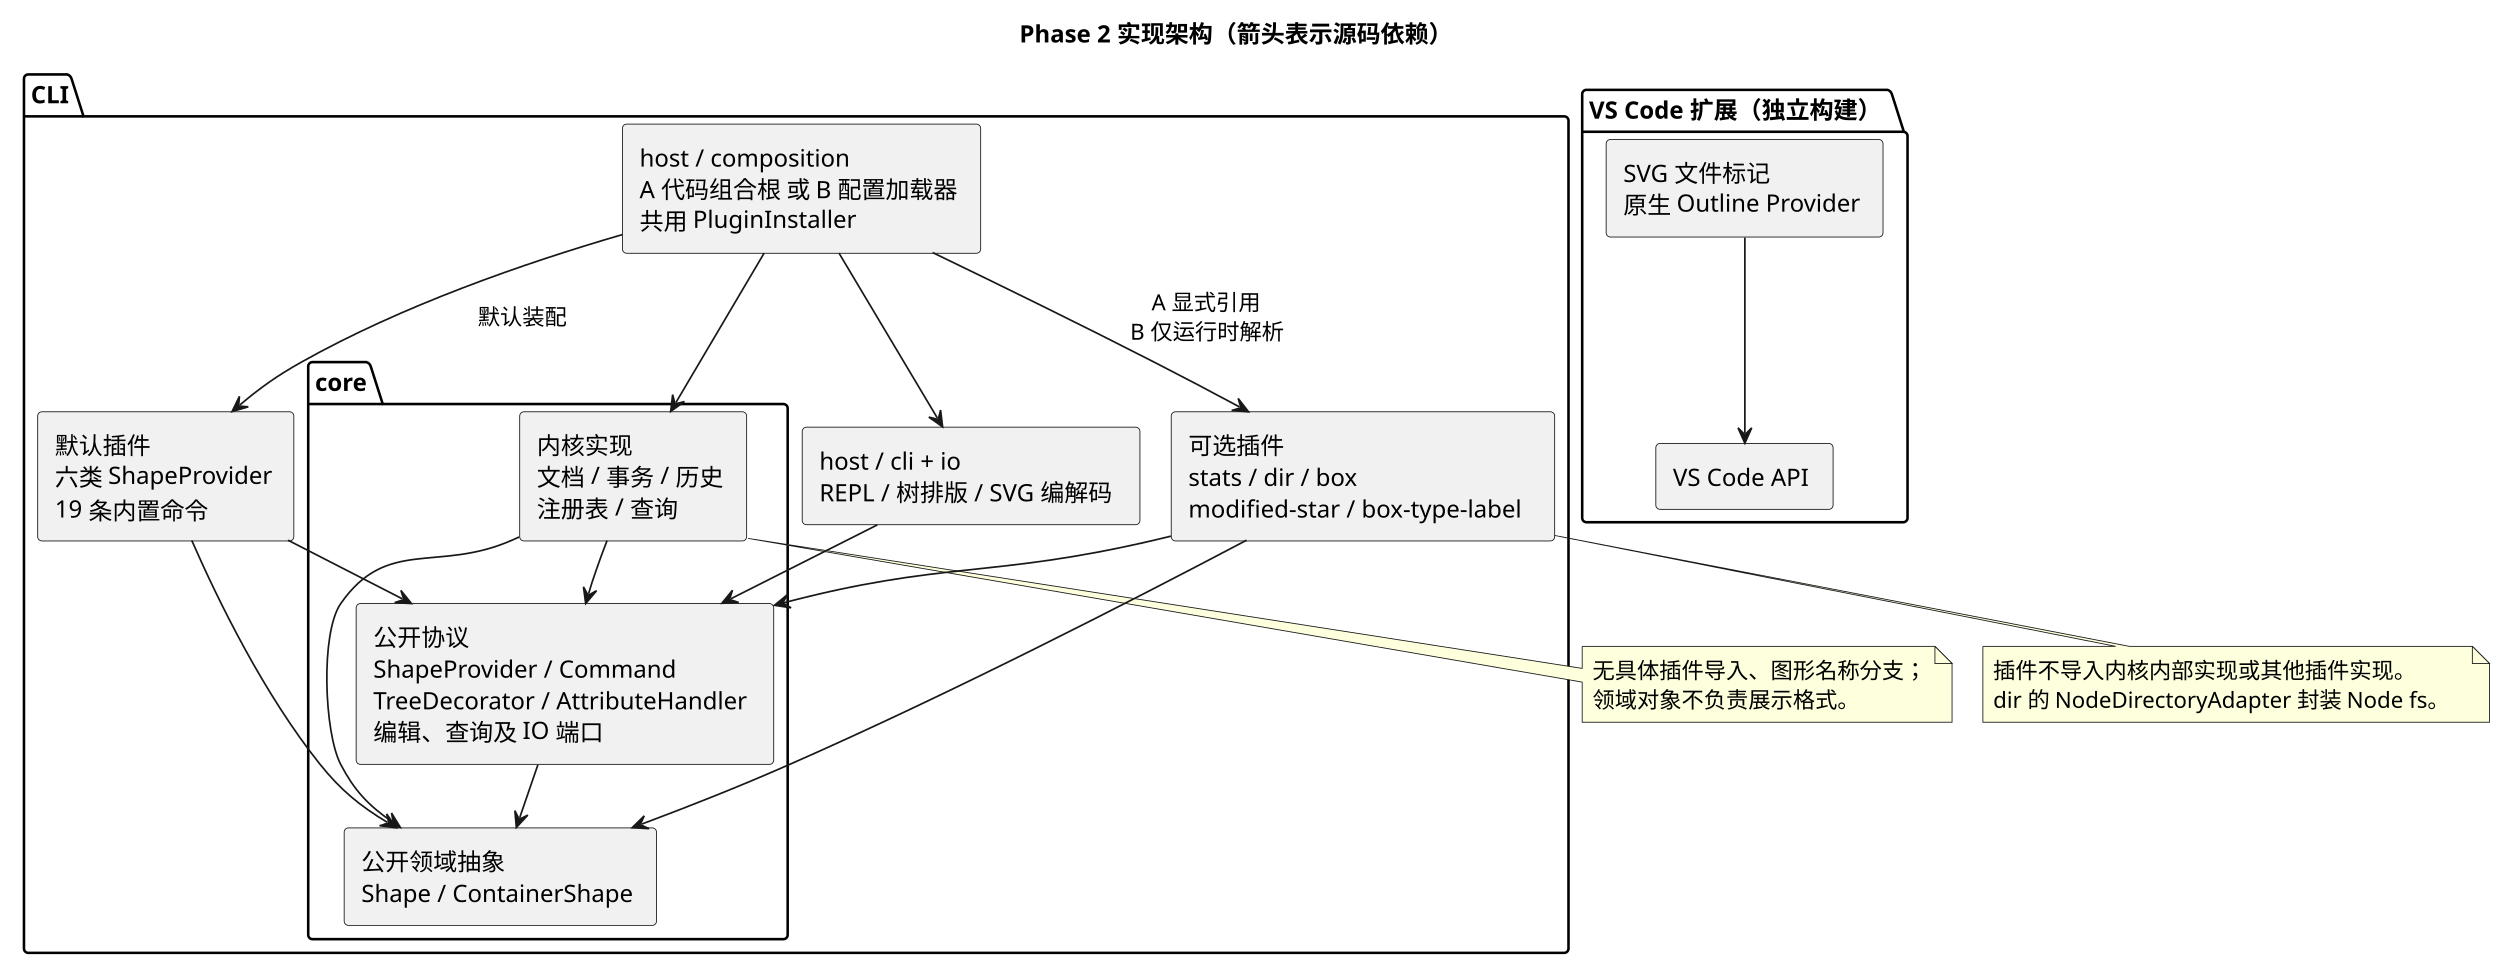
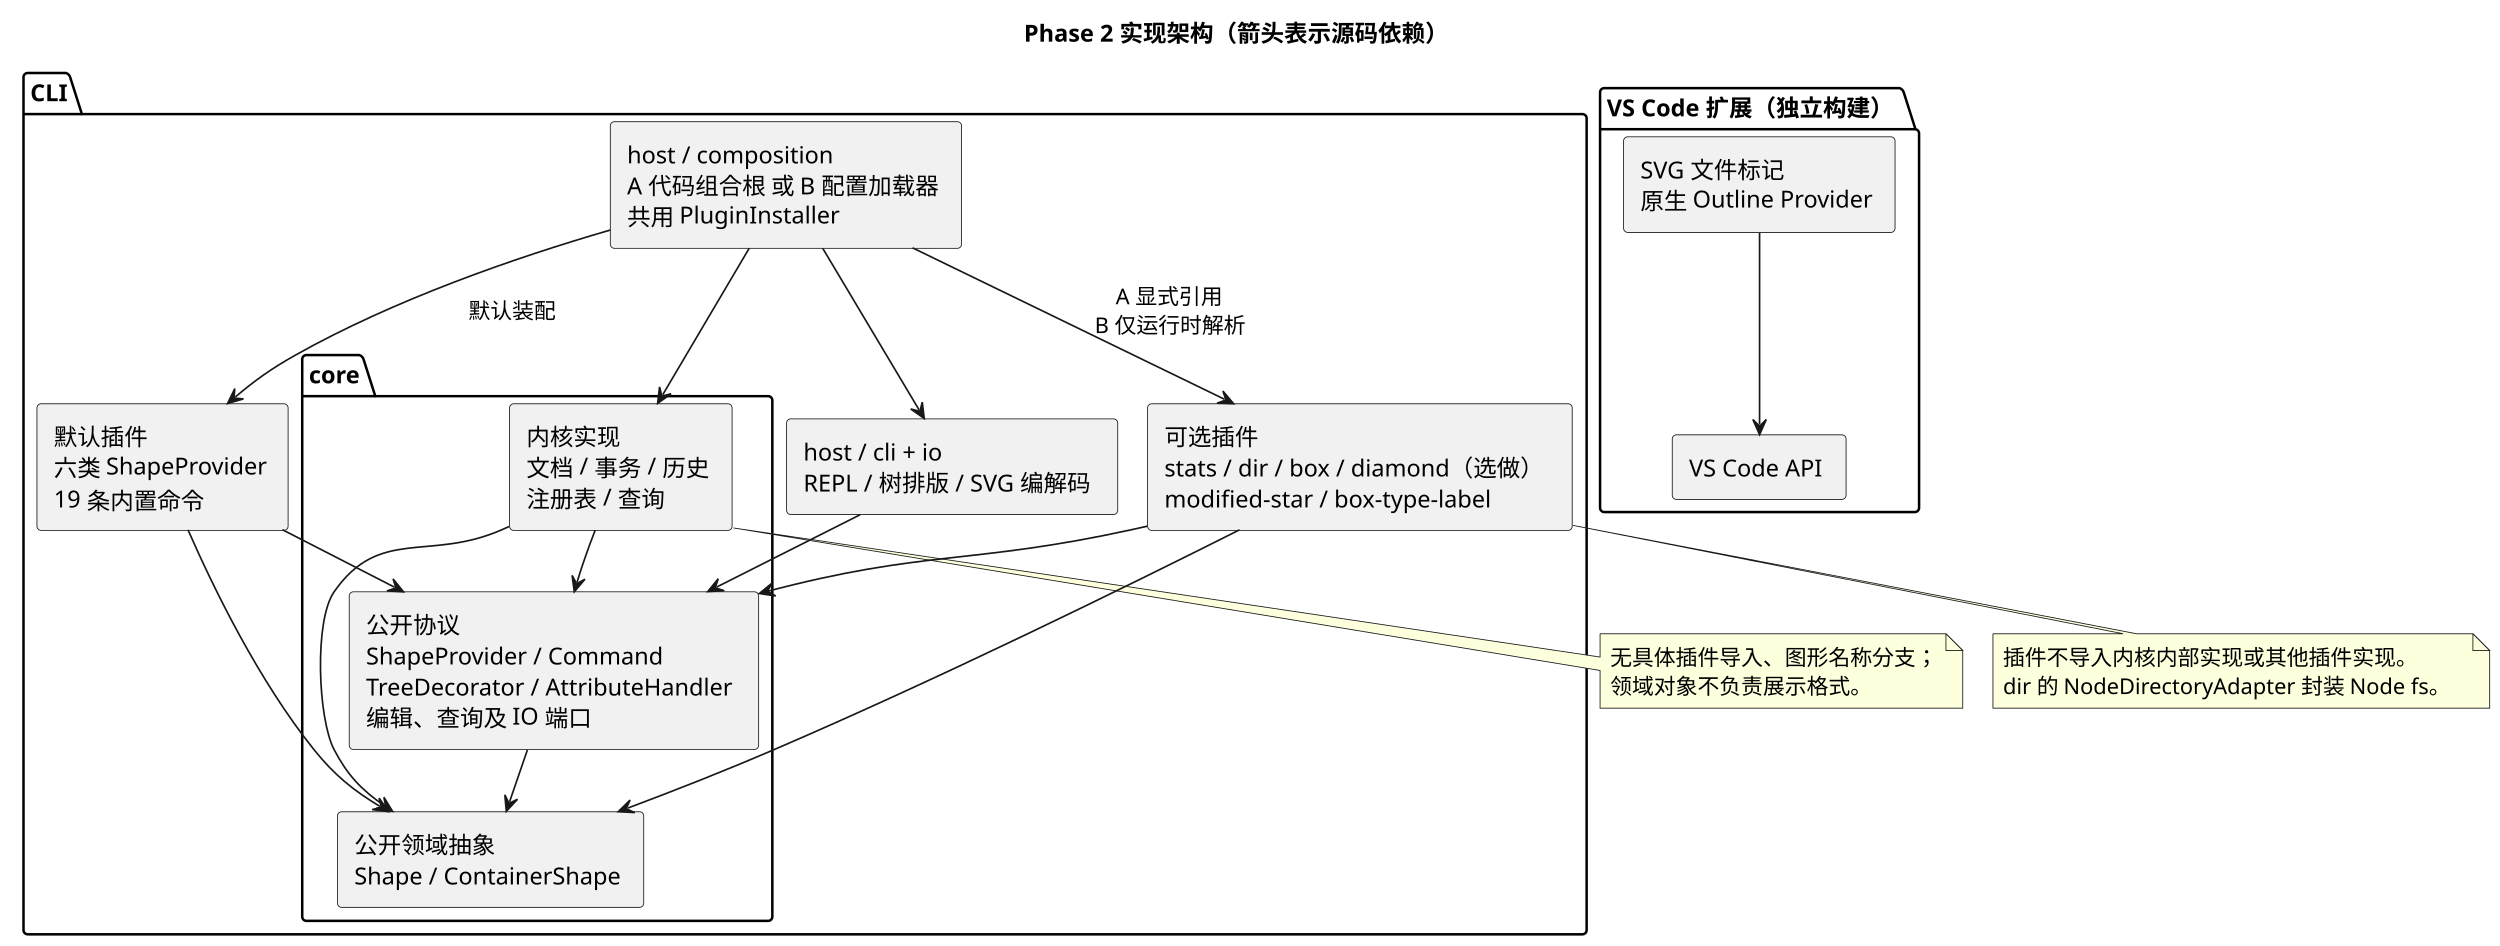
- <svg xmlns="http://www.w3.org/2000/svg" contentStyleType="text/css" data-diagram-type="DESCRIPTION" height="563px" preserveAspectRatio="none" style="width:1460px;height:563px;background:#FFFFFF;" version="1.1" viewBox="0 0 1460 563" width="1460px" zoomAndPan="magnify">
+ <svg xmlns="http://www.w3.org/2000/svg" contentStyleType="text/css" data-diagram-type="DESCRIPTION" height="563px" preserveAspectRatio="none" style="width:1489px;height:563px;background:#FFFFFF;" version="1.1" viewBox="0 0 1489 563" width="1489px" zoomAndPan="magnify">
  <defs />
  <g>
    <g class="title" data-source-line="5">
-       <text fill="#000000" font-family="Microsoft YaHei" font-size="14" font-weight="bold" lengthAdjust="spacing" textLength="254.358" x="595.321" y="24.814">Phase 2 实现架构（箭头表示源码依赖）</text>
+       <text fill="#000000" font-family="Microsoft YaHei" font-size="14" font-weight="bold" lengthAdjust="spacing" textLength="254.358" x="609.821" y="24.814">Phase 2 实现架构（箭头表示源码依赖）</text>
    </g>
    <g class="cluster" data-entity="CLI" data-source-line="6" data-uid="ent0002" id="cluster_CLI">
-       <path d="M16.5,43.477 L39.279,43.477 A3.75,3.75 0 0 1 41.779,45.977 L48.779,67.955 L913.5,67.955 A2.5,2.5 0 0 1 916,70.455 L916,553.977 A2.5,2.5 0 0 1 913.5,556.477 L16.5,556.477 A2.5,2.5 0 0 1 14,553.977 L14,45.977 A2.5,2.5 0 0 1 16.5,43.477" fill="none" style="stroke:#000000;stroke-width:1.5;" />
+       <path d="M16.5,43.477 L39.279,43.477 A3.75,3.75 0 0 1 41.779,45.977 L48.779,67.955 L942.5,67.955 A2.5,2.5 0 0 1 945,70.455 L945,553.977 A2.5,2.5 0 0 1 942.5,556.477 L16.5,556.477 A2.5,2.5 0 0 1 14,553.977 L14,45.977 A2.5,2.5 0 0 1 16.5,43.477" fill="none" style="stroke:#000000;stroke-width:1.5;" />
      <line style="stroke:#000000;stroke-width:1.5;" x1="14" x2="48.779" y1="67.955" y2="67.955" />
      <text fill="#000000" font-family="Microsoft YaHei" font-size="14" font-weight="bold" lengthAdjust="spacing" textLength="21.779" x="18" y="60.291">CLI</text>
    </g>
    <g class="cluster" data-entity="core" data-source-line="9" data-uid="ent0005" id="cluster_core">
      <path d="M182.5,211.477 L214.016,211.477 A3.75,3.75 0 0 1 216.516,213.977 L223.516,235.955 L457.5,235.955 A2.5,2.5 0 0 1 460,238.455 L460,545.977 A2.5,2.5 0 0 1 457.5,548.477 L182.5,548.477 A2.5,2.5 0 0 1 180,545.977 L180,213.977 A2.5,2.5 0 0 1 182.5,211.477" fill="none" style="stroke:#000000;stroke-width:1.5;" />
      <line style="stroke:#000000;stroke-width:1.5;" x1="180" x2="223.516" y1="235.955" y2="235.955" />
      <text fill="#000000" font-family="Microsoft YaHei" font-size="14" font-weight="bold" lengthAdjust="spacing" textLength="30.516" x="184" y="228.291">core</text>
    </g>
    <g class="cluster" data-entity="VS Code ........" data-source-line="17" data-uid="ent0011" id="cluster_VS Code ........">
-       <path d="M926.5,52.477 L1102.35,52.477 A3.75,3.75 0 0 1 1104.85,54.977 L1111.85,76.955 L1111.5,76.955 A2.5,2.5 0 0 1 1114,79.455 L1114,302.478 A2.5,2.5 0 0 1 1111.5,304.978 L926.5,304.978 A2.5,2.5 0 0 1 924,302.478 L924,54.977 A2.5,2.5 0 0 1 926.5,52.477" fill="none" style="stroke:#000000;stroke-width:1.5;" />
-       <line style="stroke:#000000;stroke-width:1.5;" x1="924" x2="1111.85" y1="76.955" y2="76.955" />
-       <text fill="#000000" font-family="Microsoft YaHei" font-size="14" font-weight="bold" lengthAdjust="spacing" textLength="174.85" x="928" y="69.291">VS Code 扩展（独立构建）</text>
+       <path d="M955.5,52.477 L1131.35,52.477 A3.75,3.75 0 0 1 1133.85,54.977 L1140.85,76.955 L1140.5,76.955 A2.5,2.5 0 0 1 1143,79.455 L1143,302.478 A2.5,2.5 0 0 1 1140.5,304.978 L955.5,304.978 A2.5,2.5 0 0 1 953,302.478 L953,54.977 A2.5,2.5 0 0 1 955.5,52.477" fill="none" style="stroke:#000000;stroke-width:1.5;" />
+       <line style="stroke:#000000;stroke-width:1.5;" x1="953" x2="1140.85" y1="76.955" y2="76.955" />
+       <text fill="#000000" font-family="Microsoft YaHei" font-size="14" font-weight="bold" lengthAdjust="spacing" textLength="174.85" x="957" y="69.291">VS Code 扩展（独立构建）</text>
    </g>
    <g class="entity" data-entity="GMN27" data-source-line="35" data-uid="ent0028" id="entity_GMN27">
-       <path d="M1158,377.478 L1158,421.793 A0,0 0 0 0 1158,421.793 L1453.853,421.793 A0,0 0 0 0 1453.853,421.793 L1453.853,387.478 L1443.853,377.478 L1243.557,377.478 L908.012,312.736 L1235.557,377.478 L1158,377.478 A0,0 0 0 0 1158,377.478" fill="#FEFFDD" style="stroke:#181818;stroke-width:0.5;" />
-       <path d="M1443.853,377.478 L1443.853,387.478 L1453.853,387.478 L1443.853,377.478" fill="#FEFFDD" style="stroke:#181818;stroke-width:0.5;" />
-       <text fill="#000000" font-family="Microsoft YaHei" font-size="13" lengthAdjust="spacing" textLength="247" x="1164" y="396.233">插件不导入内核内部实现或其他插件实现。</text>
-       <text fill="#000000" font-family="Microsoft YaHei" font-size="13" lengthAdjust="spacing" textLength="274.853" x="1164" y="413.391">dir 的 NodeDirectoryAdapter 封装 Node fs。</text>
+       <path d="M1187,377.478 L1187,421.793 A0,0 0 0 0 1187,421.793 L1482.853,421.793 A0,0 0 0 0 1482.853,421.793 L1482.853,387.478 L1472.853,377.478 L1272.557,377.478 L936.747,312.902 L1264.557,377.478 L1187,377.478 A0,0 0 0 0 1187,377.478" fill="#FEFFDD" style="stroke:#181818;stroke-width:0.5;" />
+       <path d="M1472.853,377.478 L1472.853,387.478 L1482.853,387.478 L1472.853,377.478" fill="#FEFFDD" style="stroke:#181818;stroke-width:0.5;" />
+       <text fill="#000000" font-family="Microsoft YaHei" font-size="13" lengthAdjust="spacing" textLength="247" x="1193" y="396.233">插件不导入内核内部实现或其他插件实现。</text>
+       <text fill="#000000" font-family="Microsoft YaHei" font-size="13" lengthAdjust="spacing" textLength="274.853" x="1193" y="413.391">dir 的 NodeDirectoryAdapter 封装 Node fs。</text>
    </g>
    <g class="entity" data-entity="GMN30" data-source-line="39" data-uid="ent0031" id="entity_GMN30">
-       <path d="M924,377.478 L924,390.352 L436.859,314.431 L924,398.352 L924,421.793 A0,0 0 0 0 924,421.793 L1140,421.793 A0,0 0 0 0 1140,421.793 L1140,387.478 L1130,377.478 L924,377.478 A0,0 0 0 0 924,377.478" fill="#FEFFDD" style="stroke:#181818;stroke-width:0.5;" />
-       <path d="M1130,377.478 L1130,387.478 L1140,387.478 L1130,377.478" fill="#FEFFDD" style="stroke:#181818;stroke-width:0.5;" />
-       <text fill="#000000" font-family="Microsoft YaHei" font-size="13" lengthAdjust="spacing" textLength="195" x="930" y="396.233">无具体插件导入、图形名称分支；</text>
-       <text fill="#000000" font-family="Microsoft YaHei" font-size="13" lengthAdjust="spacing" textLength="156" x="930" y="413.391">领域对象不负责展示格式。</text>
+       <path d="M953,377.478 L953,391.344 L436.856,314.441 L953,399.344 L953,421.793 A0,0 0 0 0 953,421.793 L1169,421.793 A0,0 0 0 0 1169,421.793 L1169,387.478 L1159,377.478 L953,377.478 A0,0 0 0 0 953,377.478" fill="#FEFFDD" style="stroke:#181818;stroke-width:0.5;" />
+       <path d="M1159,377.478 L1159,387.478 L1169,387.478 L1159,377.478" fill="#FEFFDD" style="stroke:#181818;stroke-width:0.5;" />
+       <text fill="#000000" font-family="Microsoft YaHei" font-size="13" lengthAdjust="spacing" textLength="195" x="959" y="396.233">无具体插件导入、图形名称分支；</text>
+       <text fill="#000000" font-family="Microsoft YaHei" font-size="13" lengthAdjust="spacing" textLength="156" x="959" y="413.391">领域对象不负责展示格式。</text>
    </g>
    <g class="entity" data-entity="Host" data-source-line="7" data-uid="ent0003" id="entity_Host">
      <rect fill="#F1F1F1" height="75.433" rx="2.5" ry="2.5" style="stroke:#181818;stroke-width:0.5;" width="209.205" x="363.5" y="72.478" />
      <text fill="#000000" font-family="Microsoft YaHei" font-size="14" lengthAdjust="spacing" textLength="127.039" x="373.5" y="97.291">host / composition</text>
      <text fill="#000000" font-family="Microsoft YaHei" font-size="14" lengthAdjust="spacing" textLength="189.205" x="373.5" y="115.769">A 代码组合根 或 B 配置加载器</text>
      <text fill="#000000" font-family="Microsoft YaHei" font-size="14" lengthAdjust="spacing" textLength="127.285" x="373.5" y="134.246">共用 PluginInstaller</text>
    </g>
    <g class="entity" data-entity="IO" data-source-line="8" data-uid="ent0004" id="entity_IO">
      <rect fill="#F1F1F1" height="56.955" rx="2.5" ry="2.5" style="stroke:#181818;stroke-width:0.5;" width="197.222" x="468.5" y="249.477" />
      <text fill="#000000" font-family="Microsoft YaHei" font-size="14" lengthAdjust="spacing" textLength="89.25" x="478.5" y="274.291">host / cli + io</text>
      <text fill="#000000" font-family="Microsoft YaHei" font-size="14" lengthAdjust="spacing" textLength="177.222" x="478.5" y="292.769">REPL / 树排版 / SVG 编解码</text>
    </g>
    <g class="entity" data-entity="Builtin" data-source-line="14" data-uid="ent0009" id="entity_Builtin">
      <rect fill="#F1F1F1" height="75.433" rx="2.5" ry="2.5" style="stroke:#181818;stroke-width:0.5;" width="149.596" x="22" y="240.477" />
      <text fill="#000000" font-family="Microsoft YaHei" font-size="14" lengthAdjust="spacing" textLength="56" x="32" y="265.291">默认插件</text>
      <text fill="#000000" font-family="Microsoft YaHei" font-size="14" lengthAdjust="spacing" textLength="129.596" x="32" y="283.769">六类 ShapeProvider</text>
      <text fill="#000000" font-family="Microsoft YaHei" font-size="14" lengthAdjust="spacing" textLength="90.562" x="32" y="302.246">19 条内置命令</text>
    </g>
    <g class="entity" data-entity="Optional" data-source-line="15" data-uid="ent0010" id="entity_Optional">
-       <rect fill="#F1F1F1" height="75.433" rx="2.5" ry="2.5" style="stroke:#181818;stroke-width:0.5;" width="223.916" x="684" y="240.477" />
-       <text fill="#000000" font-family="Microsoft YaHei" font-size="14" lengthAdjust="spacing" textLength="56" x="694" y="265.291">可选插件</text>
-       <text fill="#000000" font-family="Microsoft YaHei" font-size="14" lengthAdjust="spacing" textLength="102.628" x="694" y="283.769">stats / dir / box</text>
-       <text fill="#000000" font-family="Microsoft YaHei" font-size="14" lengthAdjust="spacing" textLength="203.916" x="694" y="302.246">modified-star / box-type-label</text>
+       <rect fill="#F1F1F1" height="75.433" rx="2.5" ry="2.5" style="stroke:#181818;stroke-width:0.5;" width="252.914" x="683.5" y="240.477" />
+       <text fill="#000000" font-family="Microsoft YaHei" font-size="14" lengthAdjust="spacing" textLength="56" x="693.5" y="265.291">可选插件</text>
+       <text fill="#000000" font-family="Microsoft YaHei" font-size="14" lengthAdjust="spacing" textLength="232.914" x="693.5" y="283.769">stats / dir / box / diamond（选做）</text>
+       <text fill="#000000" font-family="Microsoft YaHei" font-size="14" lengthAdjust="spacing" textLength="203.916" x="693.5" y="302.246">modified-star / box-type-label</text>
    </g>
    <g class="entity" data-entity="API" data-source-line="10" data-uid="ent0006" id="entity_API">
      <rect fill="#F1F1F1" height="93.91" rx="2.5" ry="2.5" style="stroke:#181818;stroke-width:0.5;" width="243.843" x="208" y="352.478" />
      <text fill="#000000" font-family="Microsoft YaHei" font-size="14" lengthAdjust="spacing" textLength="56" x="218" y="377.291">公开协议</text>
      <text fill="#000000" font-family="Microsoft YaHei" font-size="14" lengthAdjust="spacing" textLength="181.542" x="218" y="395.769">ShapeProvider / Command</text>
      <text fill="#000000" font-family="Microsoft YaHei" font-size="14" lengthAdjust="spacing" textLength="223.843" x="218" y="414.246">TreeDecorator / AttributeHandler</text>
      <text fill="#000000" font-family="Microsoft YaHei" font-size="14" lengthAdjust="spacing" textLength="135.81" x="218" y="432.724">编辑、查询及 IO 端口</text>
    </g>
    <g class="entity" data-entity="Core" data-source-line="11" data-uid="ent0007" id="entity_Core">
      <rect fill="#F1F1F1" height="75.433" rx="2.5" ry="2.5" style="stroke:#181818;stroke-width:0.5;" width="132.533" x="303.5" y="240.477" />
      <text fill="#000000" font-family="Microsoft YaHei" font-size="14" lengthAdjust="spacing" textLength="56" x="313.5" y="265.291">内核实现</text>
      <text fill="#000000" font-family="Microsoft YaHei" font-size="14" lengthAdjust="spacing" textLength="112.533" x="313.5" y="283.769">文档 / 事务 / 历史</text>
      <text fill="#000000" font-family="Microsoft YaHei" font-size="14" lengthAdjust="spacing" textLength="84.267" x="313.5" y="302.246">注册表 / 查询</text>
    </g>
    <g class="entity" data-entity="Domain" data-source-line="12" data-uid="ent0008" id="entity_Domain">
      <rect fill="#F1F1F1" height="56.955" rx="2.5" ry="2.5" style="stroke:#181818;stroke-width:0.5;" width="182.401" x="201" y="483.478" />
      <text fill="#000000" font-family="Microsoft YaHei" font-size="14" lengthAdjust="spacing" textLength="84" x="211" y="508.291">公开领域抽象</text>
      <text fill="#000000" font-family="Microsoft YaHei" font-size="14" lengthAdjust="spacing" textLength="162.401" x="211" y="526.769">Shape / ContainerShape</text>
    </g>
    <g class="entity" data-entity="VSPlugin" data-source-line="18" data-uid="ent0012" id="entity_VSPlugin">
-       <rect fill="#F1F1F1" height="56.955" rx="2.5" ry="2.5" style="stroke:#181818;stroke-width:0.5;" width="161.689" x="938" y="81.478" />
-       <text fill="#000000" font-family="Microsoft YaHei" font-size="14" lengthAdjust="spacing" textLength="88.102" x="948" y="106.291">SVG 文件标记</text>
-       <text fill="#000000" font-family="Microsoft YaHei" font-size="14" lengthAdjust="spacing" textLength="141.689" x="948" y="124.769">原生 Outline Provider</text>
+       <rect fill="#F1F1F1" height="56.955" rx="2.5" ry="2.5" style="stroke:#181818;stroke-width:0.5;" width="161.689" x="967" y="81.478" />
+       <text fill="#000000" font-family="Microsoft YaHei" font-size="14" lengthAdjust="spacing" textLength="88.102" x="977" y="106.291">SVG 文件标记</text>
+       <text fill="#000000" font-family="Microsoft YaHei" font-size="14" lengthAdjust="spacing" textLength="141.689" x="977" y="124.769">原生 Outline Provider</text>
    </g>
    <g class="entity" data-entity="VSAPI" data-source-line="19" data-uid="ent0013" id="entity_VSAPI">
-       <rect fill="#F1F1F1" height="38.477" rx="2.5" ry="2.5" style="stroke:#181818;stroke-width:0.5;" width="103.528" x="967" y="258.978" />
-       <text fill="#000000" font-family="Microsoft YaHei" font-size="14" lengthAdjust="spacing" textLength="83.528" x="977" y="283.791">VS Code API</text>
+       <rect fill="#F1F1F1" height="38.477" rx="2.5" ry="2.5" style="stroke:#181818;stroke-width:0.5;" width="103.528" x="996" y="258.978" />
+       <text fill="#000000" font-family="Microsoft YaHei" font-size="14" lengthAdjust="spacing" textLength="83.528" x="1006" y="283.791">VS Code API</text>
    </g>
    <g class="link" data-entity-1="Host" data-entity-2="IO" data-uid="lnk14" id="link_Host_IO">
      <polygon fill="#181818" points="550.473,249.266,549.299,239.487,547.912,244.972,542.428,243.585,550.473,249.266" style="stroke:#181818;stroke-width:1;" />
      <path d="M489.971,147.818 C508.257,178.479 530.819,216.31 547.4,244.113" fill="none" style="stroke:#181818;stroke-width:1;" />
    </g>
    <g class="link" data-entity-1="Host" data-entity-2="Core" data-uid="lnk15" id="link_Host_Core">
      <polygon fill="#181818" points="391.689,240.24,399.709,234.523,394.231,235.934,392.82,230.456,391.689,240.24" style="stroke:#181818;stroke-width:1;" />
      <path d="M446.251,147.818 C430.01,175.327 410.964,207.589 394.739,235.073" fill="none" style="stroke:#181818;stroke-width:1;" />
    </g>
    <g class="link" data-entity-1="Host" data-entity-2="Builtin" data-uid="lnk16" id="link_Host_Builtin">
      <polygon fill="#181818" points="135.534,240.32,144.995,237.581,139.358,237.098,139.841,231.462,135.534,240.32" style="stroke:#181818;stroke-width:1;" />
      <path d="M363.454,137.008 C305.983,153.725 234.661,178.522 176,211.477 C161.865,219.419 152.386,226.125 140.123,236.454" fill="none" style="stroke:#181818;stroke-width:1;" />
      <text fill="#000000" font-family="Microsoft YaHei" font-size="13" lengthAdjust="spacing" textLength="52" x="279" y="189.733">默认装配</text>
    </g>
    <g class="link" data-entity-1="Host" data-entity-2="Optional" data-uid="lnk17" id="link_Host_Optional">
-       <polygon fill="#181818" points="729.127,240.472,723.088,232.691,724.721,238.107,719.305,239.741,729.127,240.472" style="stroke:#181818;stroke-width:1;" />
-       <path d="M544.658,147.503 C583.578,166.268 631.498,189.711 674,211.477 C691.974,220.682 706.001,228.062 723.84,237.635" fill="none" style="stroke:#181818;stroke-width:1;" />
-       <text fill="#000000" font-family="Microsoft YaHei" font-size="13" lengthAdjust="spacing" textLength="64.994" x="672.505" y="181.233">A 显式引用</text>
-       <text fill="#000000" font-family="Microsoft YaHei" font-size="13" lengthAdjust="spacing" textLength="90.003" x="660" y="198.391">B 仅运行时解析</text>
+       <polygon fill="#181818" points="734.716,240.436,728.366,232.908,730.218,238.253,724.873,240.105,734.716,240.436" style="stroke:#181818;stroke-width:1;" />
+       <path d="M543.477,147.612 C600.326,175.206 672.516,210.246 729.318,237.816" fill="none" style="stroke:#181818;stroke-width:1;" />
+       <text fill="#000000" font-family="Microsoft YaHei" font-size="13" lengthAdjust="spacing" textLength="64.994" x="664.505" y="181.233">A 显式引用</text>
+       <text fill="#000000" font-family="Microsoft YaHei" font-size="13" lengthAdjust="spacing" textLength="90.003" x="652" y="198.391">B 仅运行时解析</text>
    </g>
    <g class="link" data-entity-1="IO" data-entity-2="API" data-uid="lnk18" id="link_IO_API">
      <polygon fill="#181818" points="421.542,352.32,431.379,351.84,426.007,350.069,427.778,344.696,421.542,352.32" style="stroke:#181818;stroke-width:1;" />
      <path d="M512.33,306.543 C485.399,320.122 457.557,334.161 426.9,349.619" fill="none" style="stroke:#181818;stroke-width:1;" />
    </g>
    <g class="link" data-entity-1="Core" data-entity-2="API" data-uid="lnk19" id="link_Core_API">
      <polygon fill="#181818" points="342.04,352.469,348.412,344.959,343.447,347.671,340.736,342.707,342.04,352.469" style="stroke:#181818;stroke-width:1;" />
      <path d="M354.516,315.704 C352.219,321.606 349.966,327.68 348,333.478 C345.932,339.577 345.611,340.298 343.729,346.712" fill="none" style="stroke:#181818;stroke-width:1;" />
    </g>
    <g class="link" data-entity-1="Core" data-entity-2="Domain" data-uid="lnk20" id="link_Core_Domain">
      <polygon fill="#181818" points="233.802,483.23,228.665,474.827,229.686,480.391,224.122,481.411,233.802,483.23" style="stroke:#181818;stroke-width:1;" />
      <path d="M303.216,313.594 C301.802,314.235 300.395,314.863 299,315.478 C255.626,334.568 226.078,313.587 199,352.478 C187.064,369.62 189.313,427.971 199,446.478 C206.836,461.449 214.964,470.233 228.863,479.823" fill="none" style="stroke:#181818;stroke-width:1;" />
    </g>
    <g class="link" data-entity-1="API" data-entity-2="Domain" data-uid="lnk21" id="link_API_Domain">
      <polygon fill="#181818" points="301.541,483.232,308.251,476.022,303.168,478.504,300.686,473.42,301.541,483.232" style="stroke:#181818;stroke-width:1;" />
      <path d="M314.105,446.699 C309.834,459.119 307.299,466.49 303.493,477.558" fill="none" style="stroke:#181818;stroke-width:1;" />
    </g>
    <g class="link" data-entity-1="Builtin" data-entity-2="API" data-uid="lnk22" id="link_Builtin_API">
      <polygon fill="#181818" points="240.302,352.473,234.119,344.807,235.852,350.192,230.468,351.925,240.302,352.473" style="stroke:#181818;stroke-width:1;" />
      <path d="M168.174,315.481 C190.925,327.149 211.07,337.481 234.963,349.735" fill="none" style="stroke:#181818;stroke-width:1;" />
    </g>
    <g class="link" data-entity-1="Builtin" data-entity-2="Domain" data-uid="lnk23" id="link_Builtin_Domain">
      <polygon fill="#181818" points="231.453,483.411,225.801,475.345,227.167,480.834,221.678,482.201,231.453,483.411" style="stroke:#181818;stroke-width:1;" />
      <path d="M111.979,315.594 C127.571,351.172 154.273,405.652 187,446.478 C198.909,461.334 210.087,470.564 226.31,480.319" fill="none" style="stroke:#181818;stroke-width:1;" />
    </g>
    <g class="link" data-entity-1="Optional" data-entity-2="API" data-uid="lnk24" id="link_Optional_API">
      <polygon fill="#181818" points="452.272,353.483,462.009,354.961,457.094,352.161,459.894,347.245,452.272,353.483" style="stroke:#181818;stroke-width:1;" />
-       <path d="M683.793,313.111 C680.499,313.932 677.229,314.723 674,315.478 C578.3,337.826 550.995,327.3 456,352.478 C454.762,352.806 459.305,351.555 458.058,351.896" fill="none" style="stroke:#181818;stroke-width:1;" />
+       <path d="M683.409,313.371 C680.245,314.095 677.105,314.799 674,315.478 C577.992,336.46 550.995,327.3 456,352.478 C454.762,352.806 459.305,351.555 458.058,351.896" fill="none" style="stroke:#181818;stroke-width:1;" />
    </g>
    <g class="link" data-entity-1="Optional" data-entity-2="Domain" data-uid="lnk25" id="link_Optional_Domain">
-       <polygon fill="#181818" points="369.209,483.347,379.04,483.938,373.892,481.594,376.235,476.445,369.209,483.347" style="stroke:#181818;stroke-width:1;" />
-       <path d="M727.976,315.481 C660.953,350.851 555.203,405.072 461,446.478 C431.388,459.493 403.865,470.373 374.828,481.243" fill="none" style="stroke:#181818;stroke-width:1;" />
+       <polygon fill="#181818" points="368.253,483.407,378.085,483.99,372.934,481.65,375.274,476.5,368.253,483.407" style="stroke:#181818;stroke-width:1;" />
+       <path d="M738.28,315.552 C668.283,350.733 558.399,404.603 461,446.478 C430.995,459.377 403.095,470.333 373.871,481.299" fill="none" style="stroke:#181818;stroke-width:1;" />
    </g>
    <g class="link" data-entity-1="VSPlugin" data-entity-2="VSAPI" data-uid="lnk26" id="link_VSPlugin_VSAPI">
-       <polygon fill="#181818" points="1019,258.861,1023,249.861,1019,253.861,1015,249.861,1019,258.861" style="stroke:#181818;stroke-width:1;" />
-       <path d="M1019,138.762 C1019,172.912 1019,223.885 1019,252.861" fill="none" style="stroke:#181818;stroke-width:1;" />
+       <polygon fill="#181818" points="1048,258.861,1052,249.861,1048,253.861,1044,249.861,1048,258.861" style="stroke:#181818;stroke-width:1;" />
+       <path d="M1048,138.762 C1048,172.912 1048,223.885 1048,252.861" fill="none" style="stroke:#181818;stroke-width:1;" />
    </g>
  </g>
</svg>
